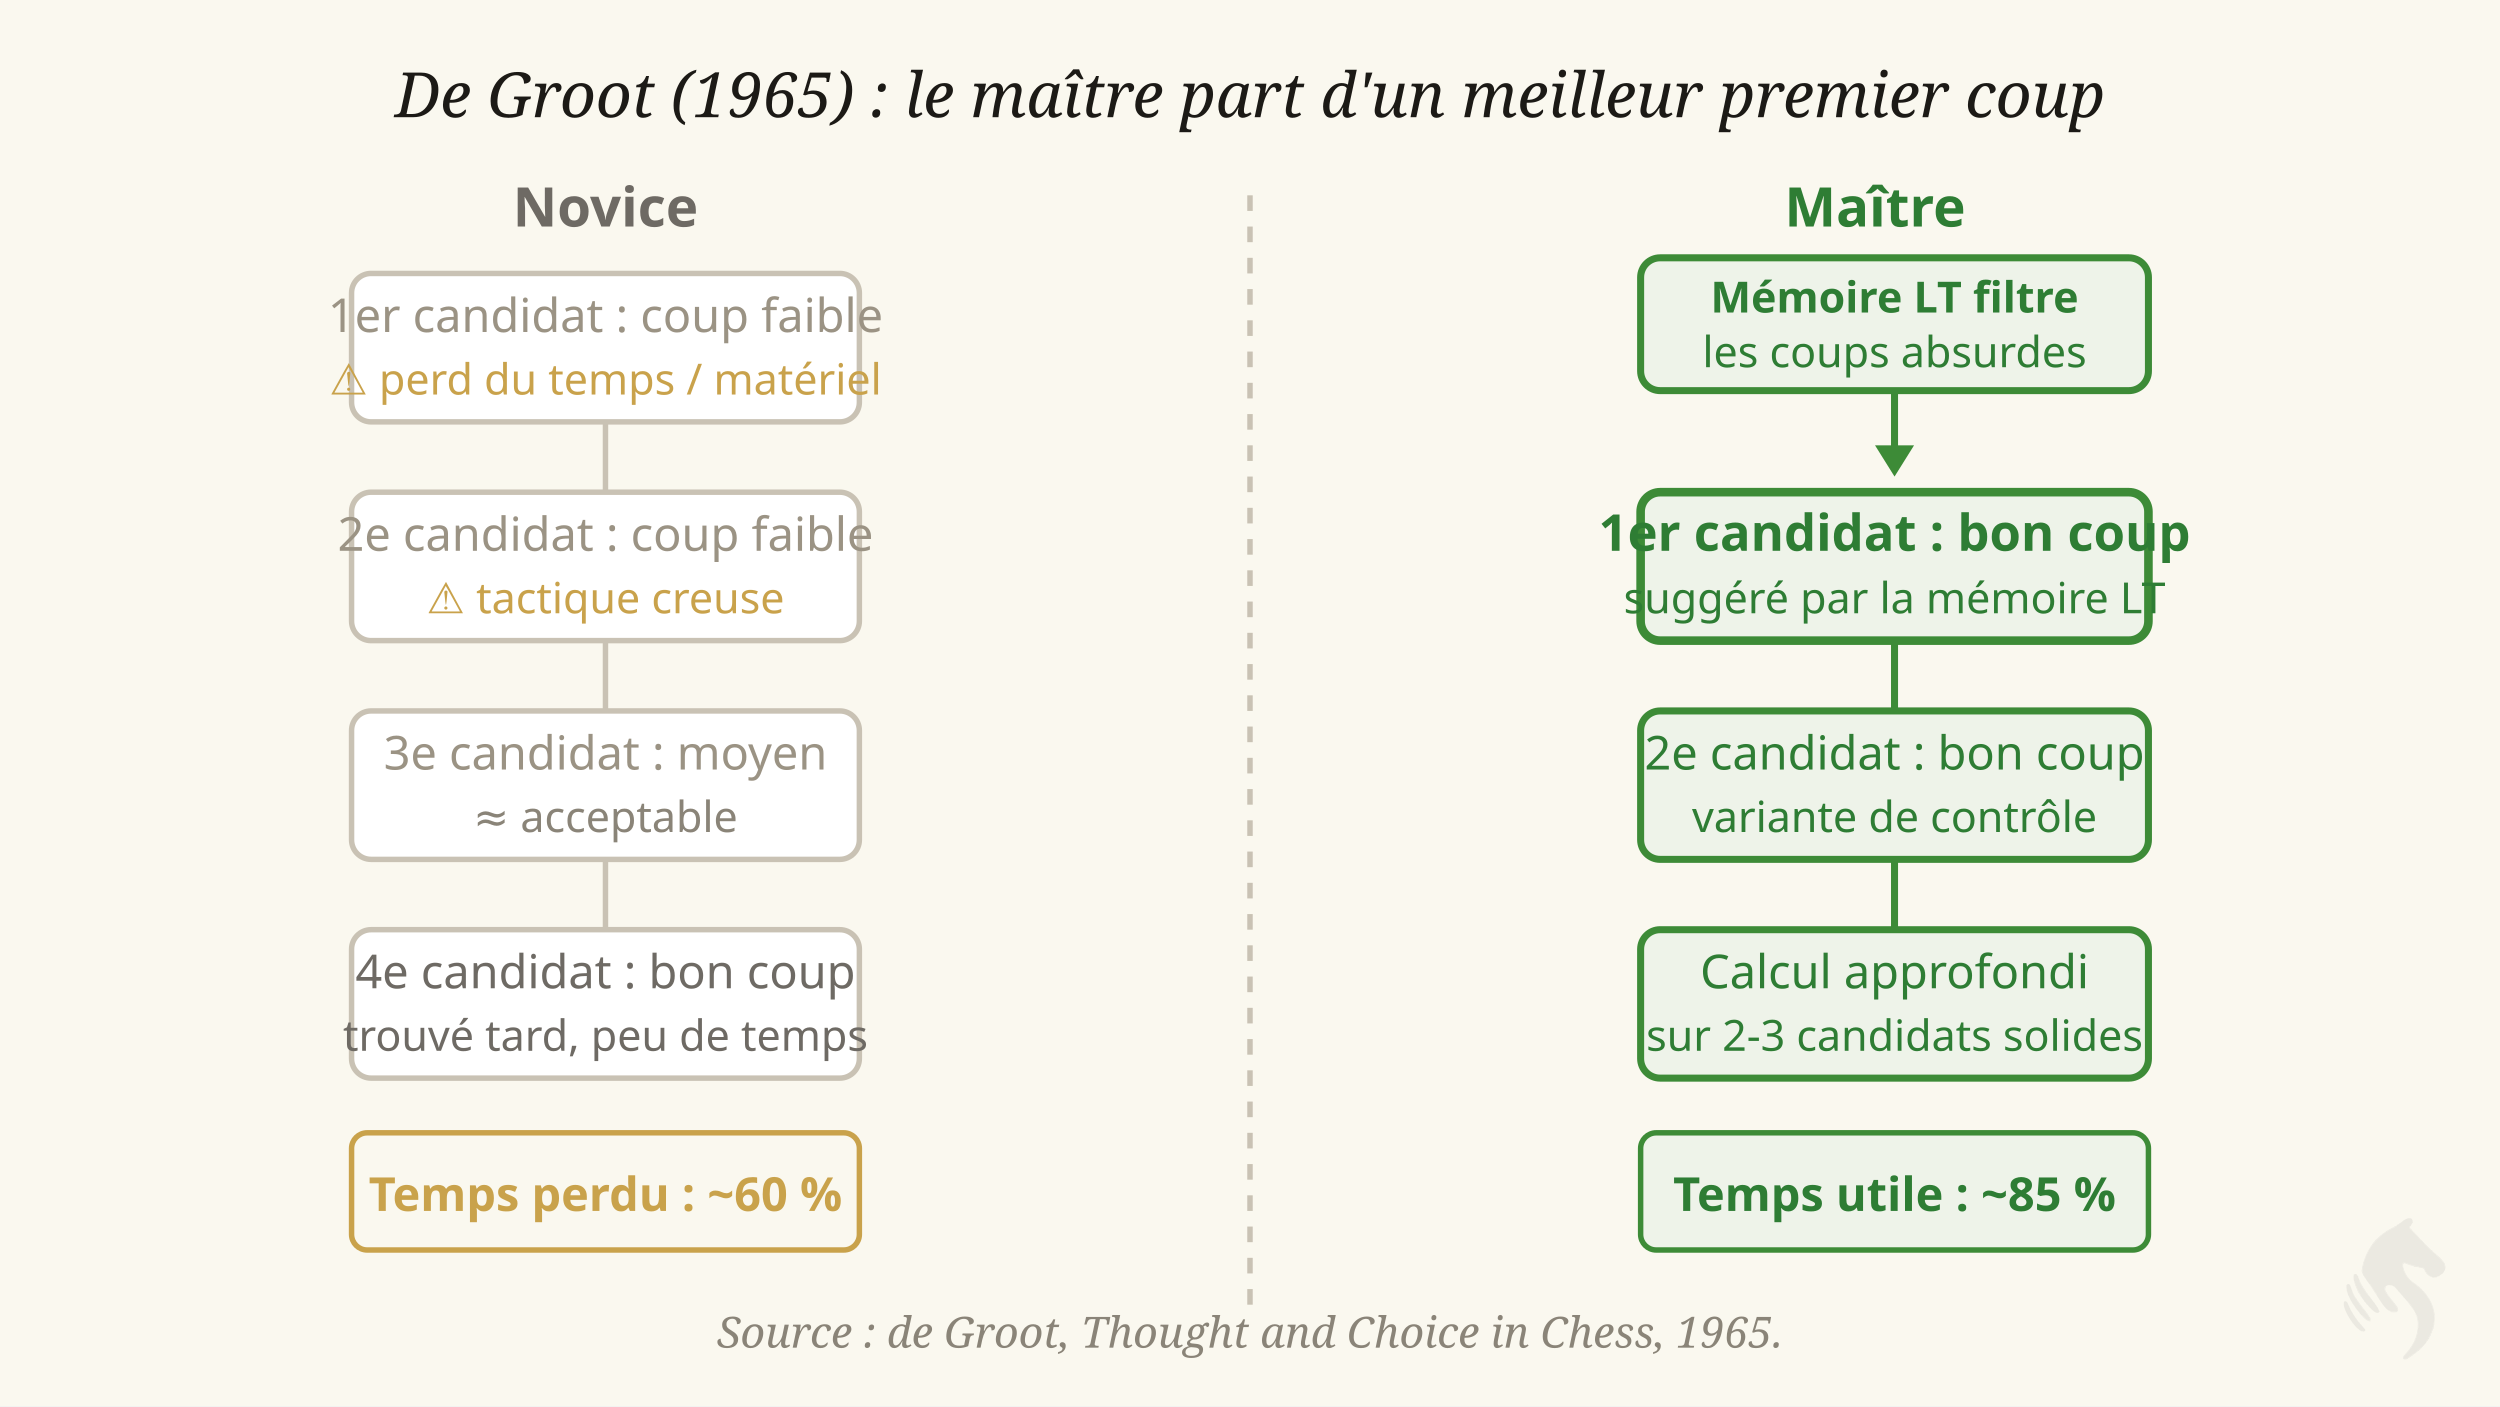
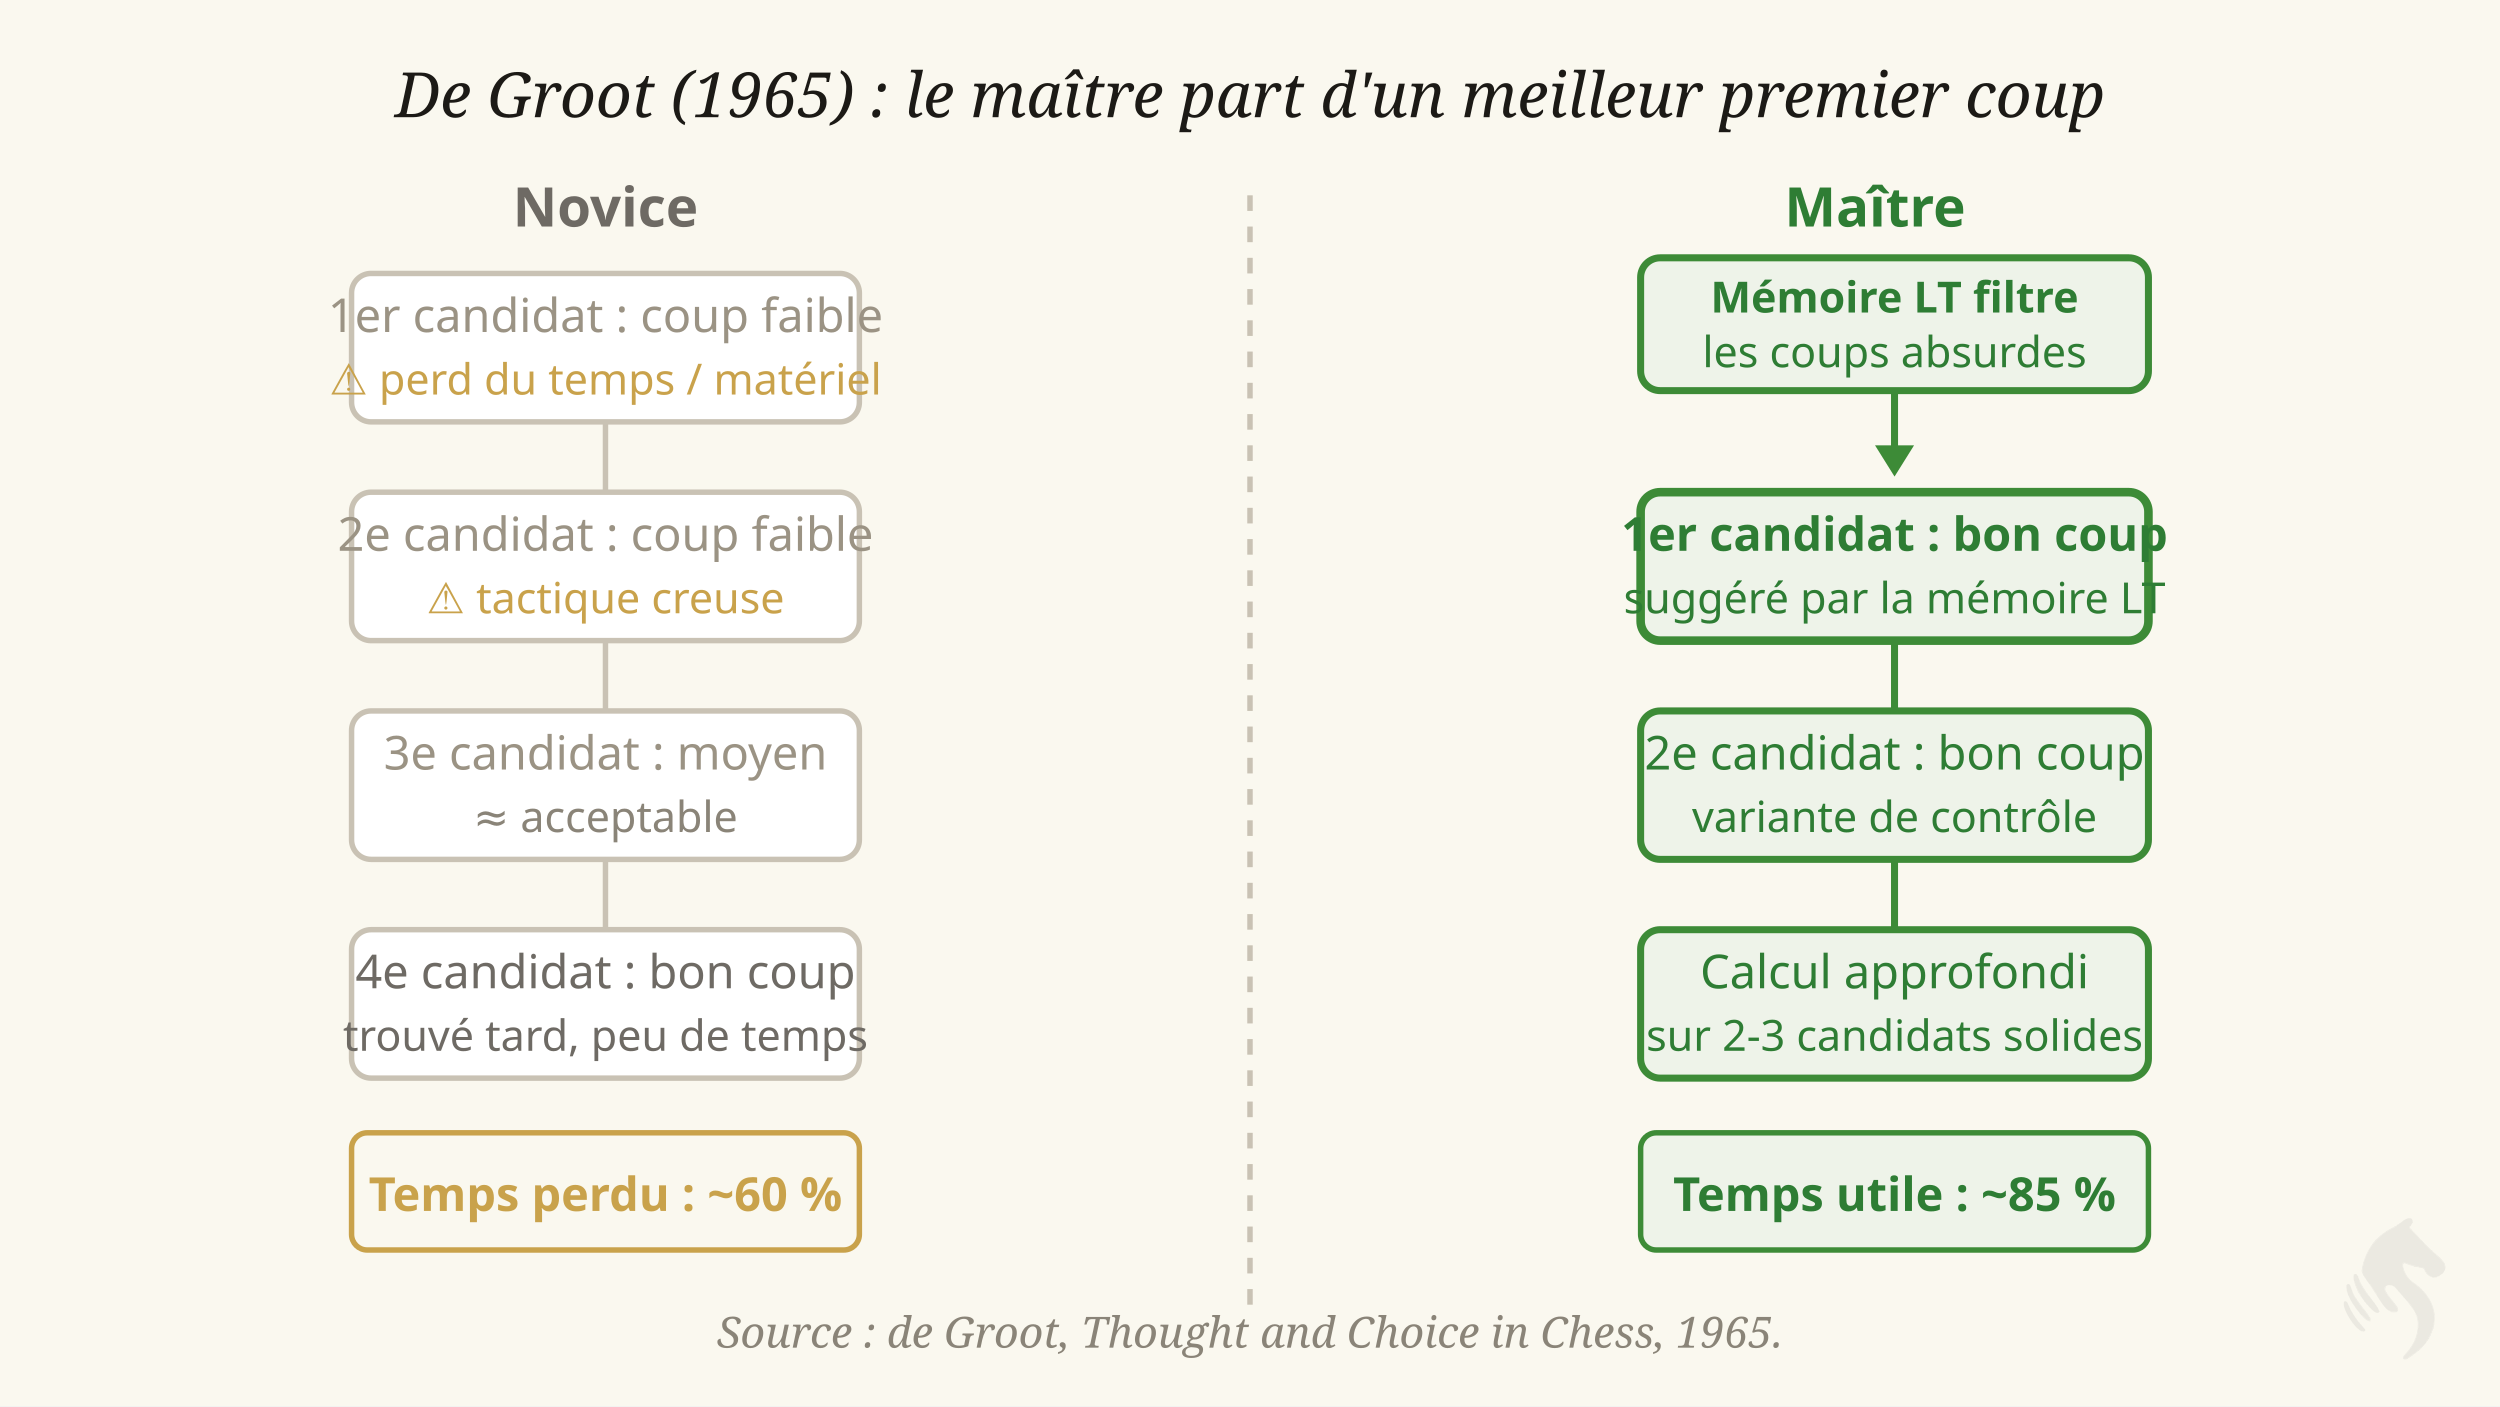
<svg xmlns="http://www.w3.org/2000/svg" width="640" height="360" viewBox="0 0 640 360" role="img" aria-labelledby="tm4">
  <rect width="640" height="360" fill="#faf8ef" />
  <text x="320" y="30" text-anchor="middle" font-family="Georgia, serif" font-size="16" font-style="italic" fill="#1c1a16">De Groot (1965) : le maître part d'un meilleur premier coup</text>
  <text x="155" y="58" text-anchor="middle" font-family="system-ui, sans-serif" font-size="14" font-weight="700" fill="#6e6a64">Novice</text>
  <rect x="90" y="70" width="130" height="38" rx="5" fill="#fff" stroke="#c9c2b4" stroke-width="1.4" />
  <text x="155" y="85" text-anchor="middle" font-family="system-ui, sans-serif" font-size="12" fill="#9b9384">1er candidat : coup faible</text>
  <text x="155" y="101" text-anchor="middle" font-family="system-ui, sans-serif" font-size="11" fill="#c9a24b">⚠ perd du temps / matériel</text>
  <line x1="155" y1="108" x2="155" y2="126" stroke="#c9c2b4" stroke-width="1.4" />
  <rect x="90" y="126" width="130" height="38" rx="5" fill="#fff" stroke="#c9c2b4" stroke-width="1.4" />
  <text x="155" y="141" text-anchor="middle" font-family="system-ui, sans-serif" font-size="12" fill="#9b9384">2e candidat : coup faible</text>
  <text x="155" y="157" text-anchor="middle" font-family="system-ui, sans-serif" font-size="11" fill="#c9a24b">⚠ tactique creuse</text>
  <line x1="155" y1="164" x2="155" y2="182" stroke="#c9c2b4" stroke-width="1.4" />
  <rect x="90" y="182" width="130" height="38" rx="5" fill="#fff" stroke="#c9c2b4" stroke-width="1.4" />
  <text x="155" y="197" text-anchor="middle" font-family="system-ui, sans-serif" font-size="12" fill="#9b9384">3e candidat : moyen</text>
  <text x="155" y="213" text-anchor="middle" font-family="system-ui, sans-serif" font-size="11" fill="#8a8478">≈ acceptable</text>
  <line x1="155" y1="220" x2="155" y2="238" stroke="#c9c2b4" stroke-width="1.4" />
  <rect x="90" y="238" width="130" height="38" rx="5" fill="#fff" stroke="#c9c2b4" stroke-width="1.4" />
  <text x="155" y="253" text-anchor="middle" font-family="system-ui, sans-serif" font-size="12" fill="#6e6a64">4e candidat : bon coup</text>
  <text x="155" y="269" text-anchor="middle" font-family="system-ui, sans-serif" font-size="11" fill="#6e6a64">trouvé tard, peu de temps</text>
  <rect x="90" y="290" width="130" height="30" rx="4" fill="#faf8ef" stroke="#c9a24b" stroke-width="1.4" />
  <text x="155" y="310" text-anchor="middle" font-family="system-ui, sans-serif" font-size="12" font-weight="700" fill="#c9a24b">Temps perdu : ~60 %</text>
  <line x1="320" y1="50" x2="320" y2="335" stroke="#c9c2b4" stroke-width="1.4" stroke-dasharray="4 4" />
  <text x="480" y="58" text-anchor="middle" font-family="system-ui, sans-serif" font-size="14" font-weight="700" fill="#2e7d34">Maître</text>
  <rect x="420" y="66" width="130" height="34" rx="5" fill="#eef3e9" stroke="#3d8b37" stroke-width="1.8" />
  <text x="485" y="80" text-anchor="middle" font-family="system-ui, sans-serif" font-size="11" font-weight="700" fill="#2e7d34">Mémoire LT filtre</text>
  <text x="485" y="94" text-anchor="middle" font-family="system-ui, sans-serif" font-size="11" fill="#2e7d34">les coups absurdes</text>
  <line x1="485" y1="100" x2="485" y2="118" stroke="#3d8b37" stroke-width="1.8" />
  <polygon points="485,122 480,114 490,114" fill="#3d8b37" />
  <rect x="420" y="126" width="130" height="38" rx="5" fill="#eef3e9" stroke="#3d8b37" stroke-width="2.2" />
-   <text x="485" y="141" text-anchor="middle" font-family="system-ui, sans-serif" font-size="13" font-weight="700" fill="#2e7d34">1er candidat : bon coup</text>
+   <text x="485" y="141" text-anchor="middle" font-family="system-ui, sans-serif" font-size="12" font-weight="700" fill="#2e7d34">1er candidat : bon coup</text>
  <text x="485" y="157" text-anchor="middle" font-family="system-ui, sans-serif" font-size="11" fill="#2e7d34">suggéré par la mémoire LT</text>
  <line x1="485" y1="164" x2="485" y2="182" stroke="#3d8b37" stroke-width="1.8" />
  <rect x="420" y="182" width="130" height="38" rx="5" fill="#eef3e9" stroke="#3d8b37" stroke-width="1.8" />
  <text x="485" y="197" text-anchor="middle" font-family="system-ui, sans-serif" font-size="12" fill="#2e7d34">2e candidat : bon coup</text>
  <text x="485" y="213" text-anchor="middle" font-family="system-ui, sans-serif" font-size="11" fill="#2e7d34">variante de contrôle</text>
  <line x1="485" y1="220" x2="485" y2="238" stroke="#3d8b37" stroke-width="1.8" />
  <rect x="420" y="238" width="130" height="38" rx="5" fill="#eef3e9" stroke="#3d8b37" stroke-width="1.8" />
  <text x="485" y="253" text-anchor="middle" font-family="system-ui, sans-serif" font-size="12" fill="#2e7d34">Calcul approfondi</text>
  <text x="485" y="269" text-anchor="middle" font-family="system-ui, sans-serif" font-size="11" fill="#2e7d34">sur 2-3 candidats solides</text>
  <rect x="420" y="290" width="130" height="30" rx="4" fill="#eef3e9" stroke="#3d8b37" stroke-width="1.4" />
  <text x="485" y="310" text-anchor="middle" font-family="system-ui, sans-serif" font-size="12" font-weight="700" fill="#2e7d34">Temps utile : ~85 %</text>
  <text x="320" y="345" text-anchor="middle" font-family="Georgia, serif" font-size="11" font-style="italic" fill="#8a8478">Source : de Groot, Thought and Choice in Chess, 1965.</text>
  <g id="wm" opacity="0.07" transform="translate(600.0,311.9) scale(0.0416)" aria-hidden="true">
    <g fill="#1e1e1e" fill-rule="evenodd">
      <path d="M411.5-.5h-16a76 76 0 0 0-24.5 12q-.62-.7-1.5-1l-2 4a4 4 0 0 1-1.5-1 7 7 0 0 1-2.5 3.5 253 253 0 0 0-17 13q-1.42.93-2.5-.5-5.2 7.95-14.5 9a9.4 9.4 0 0 1-4 6q2.3.02 1.5 2A461 461 0 0 1 278.5 73q-13.2 7.95-26 16.5-1.59-1.38 0-3-2.35.35-4 2 .9.98 2 2-92.12 67.08-125.5 177a1316 1316 0 0 0-10 44 51.2 51.2 0 0 0 4.5 31q.1 3.33-2 1l4.5 11q1-2 2 0l5 10 1-1q6 10.95 13 21a651 651 0 0 1 18.5 25 3.4 3.4 0 0 1 1.5-3q21.52 33 43 66 .3 3.4-2.5 1v2a1542 1542 0 0 1 21 32q1 0 1 1a319 319 0 0 0 25 35 160 160 0 0 0 27 25 3.1 3.1 0 0 1 1-3q23.18 14.62 49 5.5 5-2.83 4-8.5-.15-4.6-1.5-9a618 618 0 0 0-55.5-73.5q3-.91 5 1.5a23.5 23.5 0 0 0-7-9q.63 2.4 2 4.5-.17 2.58-1.5.5a364 364 0 0 1-17.5-26.5 50 50 0 0 1-4.5-22.5q.9-4.71 3-9 .63 1.88 2.5 2a7 7 0 0 1 2-3q9.28-8.1 22-8a86 86 0 0 1 23 4.5 11 11 0 0 1 3 4.5q2.58-1.75 5 .5l21.5 23.5q.74 1.95.5 4 3.56 1 6 4a1094 1094 0 0 0 30 34.5l-1 1q3.7 2.7 7.5 5.5a23 23 0 0 1 2 5l5 3a22 22 0 0 0 5.5 8 11.5 11.5 0 0 0 4 4 3.9 3.9 0 0 0-2-3.5q1.7-1.12 3 .5a705 705 0 0 1 42 57.5q-.65 1.46-2 1.5a169 169 0 0 1 10 19 3.8 3.8 0 0 0-.5 4q1 2 2 0 1.4 2.05 2.5 4-.25-2.55.5-5a185 185 0 0 1 11 83q-1 2-2 0a9 9 0 0 0-1.5-4v9a2.3 2.3 0 0 0 1.5-1q.75 10.55-1 21a337 337 0 0 1-18 56l-2.5 3q-1.2-.69-1-2a36 36 0 0 0-4 7 5.2 5.2 0 0 0 3.5-4 4.3 4.3 0 0 1 0 4 350 350 0 0 1-33 52 1108 1108 0 0 1-30 35q-7.17 20.32 13.5 14.5a34 34 0 0 1 6-3 1496 1496 0 0 1 54-37 942 942 0 0 0 29-27q1.25-1.03 2 .5a11 11 0 0 0-3 4q1.35-1.65 2.5 0a29 29 0 0 1 4.5-6 40 40 0 0 0 9-10.5l6-4-1-1a25 25 0 0 1 8.5-7.5q-1.47-2.67 1-5 .22 4.17 2.5 1.5-1.94-3.13 2-4l-1-1q1.48-3.25 4-5.5a8 8 0 0 0-3-1q37.8-53.63 47.5-119 8.4-83.08-38-152a364 364 0 0 0-28-35q-1.03-1.25.5-2 3.58 2.23 2-1l-4-2a5 5 0 0 1-3-.5 484 484 0 0 0-70-58q-.7-.62-1-1.5 1.05-.43 2-1v-3a6 6 0 0 1-5-2q-.66-.1-1 .5 3.72 2.61 0 3-34.57-32.88-46-79.5.2-2.3 2-3v-4q-1.94 5.58-3.5 0-1-9 0-18 2.16-6.4 8.5-8a78 78 0 0 1 22 7.5 403 403 0 0 0 66 18l9 3q-2.45.75-5 .5-1.59 1.6 0 3a16 16 0 0 1 6.5-1 7.3 7.3 0 0 1 2 3q1.38-2.6 3.5-2-1.1-2.32-4-2.5 15.09-2.3 25.5 8.5 5.35 10.23 10 21 12.95 20.94 36.5 28.5-1.88.63-2 2.5a30 30 0 0 0 12.5 3q4.43-.1 8-2 3.2 3.87 5.5-1 1.2.69 1 2a39 39 0 0 0 4.5-2l1 1q.69-1.87-1.5-2.5a12 12 0 0 0 7-3q1.88-1.1 3 .5 2.22-3.62 6-2a8.7 8.7 0 0 1 3-4 41 41 0 0 1 12-6.5l-2-1 5.5-3.5q.62.7 1.5 1 1.82-1.15 0-2.5 1.42-.93 2.5.5a5.8 5.8 0 0 1 .5-4 39 39 0 0 1 6-4.5q-1.55-2.25.5-4.5 3.25-3.5 5-8 1.38-.64 2.5-1-.8-1.05-2-1.5 1.85-5.82 3-11.5v-10h-1q-.85 6-2.5 12-.16-4.46.5-9a63 63 0 0 0-12.5-31 478 478 0 0 0-45.5-44.5q3.06.72 6 2.5-3.15-3.9-7-7.5l1-1q-1.4-1.05-2 .5 1.77 2.4-.5 4a781 781 0 0 1-67.5-65.5l1-.5a29 29 0 0 0 7 6 93 93 0 0 0-14-15 24.5 24.5 0 0 0-9-9.5l1-1a44 44 0 0 0-7-4.5q1.44 2.2 3.5 4 1 1.5 0 3l-72-76q-5.34-7.85 1.5-14.5 1.98-.8 2 1.5a69 69 0 0 1 6-3.5q-1.95-1.94 0-3.5a31 31 0 0 0 6-12q2.05.24 4-.5a79 79 0 0 0-1.5-17.5 94 94 0 0 0-5-10l-1 1a87 87 0 0 0-5.5-3" />
      <path d="M325.5 44.5q-3.85 1.03-7 3.5a4.2 4.2 0 0 1-4.5-.5q-2.75 2.49-3.5 6-6.97 2.94-14 6-6.75 3.75-13.5 8-.62-.7-1.5-1a37.6 37.6 0 0 1-17 10.5 263 263 0 0 0-12 9.5q-1.59 1.62 0 3 12.8-8.55 26-16.5A461 461 0 0 0 327 46.5q.8-1.98-1.5-2m148 86-21-24a209 209 0 0 1-21-21.5l-8.5-8.5q-4.8-3.3-6-9-9.1-4.3-11.5-13a13 13 0 0 0 3-6q-.02-2.3-2-1.5-6.84 6.65-1.5 14.5l72 76q1-1.5 0-3a20 20 0 0 1-3.5-4m89 86a198 198 0 0 0-17.5-15q.4-2.17-.5-4-3.63-1.2-7-3a26 26 0 0 0-6-6 430 430 0 0 1-27-27.5 2.4 2.4 0 0 0-2-.5 29 29 0 0 1-7-6l-1 .5a781 781 0 0 0 67.5 65.5q2.27-1.6.5-4m-314-128a247 247 0 0 0-42 35.5 14.5 14.5 0 0 1-5 4l1 1a9.3 9.3 0 0 1-6 2.5 76 76 0 0 1-16 20q.3.88 1 1.5a9.4 9.4 0 0 0-5.5 6.5q-1-2-2 0-.93 1.42.5 2.5a25 25 0 0 0-6.5 8.5q-1.6 1.05-3.5 1.5 1.21.45 2 1.5a43 43 0 0 0-7 10 352 352 0 0 0-19.5 37 2.9 2.9 0 0 1-2.5 1 3.3 3.3 0 0 0 2 1.5 47 47 0 0 1-3.5 5.5l-12 34q-.98-1.8-1.5 0 1.4 1.9.5 4a33 33 0 0 1-3.5 5.5q.78.84 1 2a212 212 0 0 0-10 49.5 36 36 0 0 0 7 20q2.1 2.33 2-1a51.2 51.2 0 0 1-4.5-31 1316 1316 0 0 1 10-44q33.38-109.92 125.5-177-1.1-1.02-2-2m376 206q-.5-10.25-5-19.5 1.5-4.37-1.5-.5l-6.5-11q-5.55-3.6-7.5-10l-1 1q-3.75-5.75-9.5-9.5l1-1a850 850 0 0 0-9-7q1.14-2.04-1.5-3.5-1.08 1.43-2.5.5-2.84-1.65-2-4a5 5 0 0 0-3-.5 5 5 0 0 0-.5-3l-1 1a7 7 0 0 0-4.5-3 21 21 0 0 0-6-2.5 478 478 0 0 1 45.5 44.5 63 63 0 0 1 12.5 31q-.66 4.54-.5 9 1.65-6 2.5-12m-259 3v-1q-2.22-5.79 1-11.5l-2-2a67 67 0 0 0 1.5-5.5q.93 7.1 3.5 1-2.43-3.37 2-4a4.3 4.3 0 0 1 2.5 3q.45-1.21 1.5-2 2.3.75 4 2a326 326 0 0 1 28 10.5q11.4 3.22 23 6 1.05 1.6 1.5 3.5 1-4 2 0 1.08-1.43 2.5-.5-1.81 1.35 0 2.5 3.25-.47 7-2 1.85.03 3 1 5.83.22 11 2h5q2.55.25 5-.5l-9-3a403 403 0 0 1-66-18 78 78 0 0 0-22-7.5q-6.34 1.6-8.5 8-1 9 0 18 1.56 5.58 3.5 0m109 6a4.7 4.7 0 0 1 4 3q3.6-3.98 6 1l1-2 4 2a65 65 0 0 1 7.5 10q1.1 3.55 2.5 7-1.77 2.95 2 4 13.35 23.91 39 33 .12-1.87 2-2.5-23.55-7.56-36.5-28.5a305 305 0 0 0-10-21q-10.41-10.8-25.5-8.5 2.9.18 4 2.5m-410 86a9 9 0 0 0 1.5-4 310 310 0 0 0 37.5 86q-1.1 1.02-2 2a40 40 0 0 0 8.5 12 139 139 0 0 0 15 21q2.31 2.97 1.5 6 5.9 1.14 7.5 7 5.7 2.47 5 8 3.8 1.06 6.5 4 20.24 25.5 46 45.5a39 39 0 0 0 20 5 46 46 0 0 1 9-7.5 818 818 0 0 1-10-21.5q1.43-1.08.5-2.5a27 27 0 0 1-3.5-2 185 185 0 0 0-16-23.5q1.43-1.08.5-2.5a13.3 13.3 0 0 1-5.5-5 617 617 0 0 0-22.5-29v-4l-1 1a13 13 0 0 1-4.5-6 11.5 11.5 0 0 1-4-4q-.03 2.3-2 1.5A471 471 0 0 1 97 390.5q-1.8-3.04-.5-6 1.02.54 2 1a9 9 0 0 0-2-4.5q3.83-2.28-1-2.5a597 597 0 0 1-7-18.5l2-1a3.3 3.3 0 0 1-2-3.5 3.1 3.1 0 0 1-3-1q-7.35-19.46-24-8 1.03 2.34-.5 5a97 97 0 0 0 3.5 38" />
      <path d="M365.5 301.5q-1.8.7-2 3 11.43 46.62 46 79.5 3.72-.39 0-3 .34-.6 1-.5-2.4-2.22-5-4.5l2-2q-2.45-.75-5-.5a8.4 8.4 0 0 0-.5-4q-1.72 1.44-3-1a28 28 0 0 1-3.5-6q-.5 2-1 0a143 143 0 0 1-18-31q-6.22-11.64-9-27a7 7 0 0 0-2-3m-211 174a45 45 0 0 1-9.5-15q-1 2-2 0a41 41 0 0 0-6-9l-1-5-1 1a989 989 0 0 1-17.5-25.5q.7-.62 1-1.5a7.7 7.7 0 0 1-5-6 163 163 0 0 1-15-29q-.98-.46-2-1-1.3 2.96.5 6a471 471 0 0 0 55.5 86.5q1.97.8 2-1.5m-90-86q-2.05 2.77 1.5 4 3.6 16.25 9.5 30.5-2.48 3.62 2 3.5 3.65 9.3 8 18.5l-1 1a11.4 11.4 0 0 1 6 8q-.7.62-1 1.5a10.5 10.5 0 0 1 3.5 5l1-1a62 62 0 0 0 7.5 13q.9-.98 2-2a310 310 0 0 1-37.5-86 9 9 0 0 1-1.5 4m48 210a3.9 3.9 0 0 0-2-3.5q1.7-1.12 3 .5a127 127 0 0 0 39 32q11.3 4.6 8.5-7a147 147 0 0 0-17-32 1467 1467 0 0 0-40-51 554 554 0 0 1-48.5-75l1-1q.84 5.22 6 5a51.6 51.6 0 0 1-11.5-27l-1 2a159 159 0 0 0-11-31 14.3 14.3 0 0 0-10.5-8q-3.2.01-6 1.5-2.85 3.45-6 6.5-.87 16.85 3 33.5a3.6 3.6 0 0 1-2 2q1.38.56 2.5 1.5 3.15 9.81 6.5 19.5-1.21.45-2 1.5a29 29 0 0 0 5.5 7A256 256 0 0 0 55.5 525l-2 1a6.4 6.4 0 0 0 4 1.5 332 332 0 0 0 38.5 53l3.5 5.5-1 1q1.9 1.67 3.5.5a36 36 0 0 0 10.5 12m303-214q-.95.57-2 1 .3.88 1 1.5a484 484 0 0 1 70 58q1.42.72 3 .5a43 43 0 0 0-10-12.5l1-1q-2.66 1.47-5-1a36 36 0 0 0-10-10q1.81-1.35 0-2.5a8 8 0 0 1-3.5 0q-4.57-5.7-10-8a13 13 0 0 0-6.5-5.5 11.5 11.5 0 0 1-3.5-4.5q-.62.7-1.5 1a17.7 17.7 0 0 0-8-5.5q-2.84-1.65-2-4-7.47-2.25-13-7.5m-254 24a526 526 0 0 1 23.5 37 55 55 0 0 1 9 15l1-1a65 65 0 0 0 8.5 13q2.8 2.4 2.5-1-21.48-33-43-66a3.4 3.4 0 0 0-1.5 3m111 63q.16-.93 1-1.5a7 7 0 0 1-3.5-2.5 17.5 17.5 0 0 0-5.5-8q3.7-4.18-2.5-5a41 41 0 0 1-7.5-18.5l2-3a7.2 7.2 0 0 1-2-4.5 3.1 3.1 0 0 0 3-1 37 37 0 0 0-1-7q-1.87-.12-2.5-2a36 36 0 0 0-3 9 50 50 0 0 0 4.5 22.5 364 364 0 0 0 17.5 26.5q1.33 2.08 1.5-.5-1.37-2.1-2-4.5m-272 45v19q2.55 12.15 7 24 15.37 37.49 37 68a54 54 0 0 0 9 12.5q-1.58 2.58 2 3l-1 1 5.5 4.5a82 82 0 0 0 9 12q6.5 6.26 12.5 13 9.5 6.75 17.5 15l1-1q4.56 3.52 9 7l1-2a89 89 0 0 0 13.5 3.5q13.85-4.6 6.5-17.5-1.73 1.44-3-1a307 307 0 0 1-13.5-16 16 16 0 0 0-6-5.5q1.43-1.08.5-2.5a27.2 27.2 0 0 1-12.5-15 3.1 3.1 0 0 1-3-1q-7.5-10.25-15.5-20-.93-1.42.5-2.5a16 16 0 0 1-6-5.5 880 880 0 0 1-19-29.5q.7-.62 1-1.5a8 8 0 0 1-4-4 94 94 0 0 1-12.5-26l-1 1q-3.8-4.62-1.5-10a3.1 3.1 0 0 1-3-1 198 198 0 0 1-7-15.5l1-1a55 55 0 0 1-9-11q-2.85-1.46-6-2l3-1a22 22 0 0 0-9 2 11.4 11.4 0 0 0-4 6.5m277 51a48 48 0 0 0 12 5q-.57 3.66 2 2a5.3 5.3 0 0 1 3.5 3l1-2a45 45 0 0 0 26 0q.45 1.21 1.5 2 1.27-3.4 4-2 1.81-1.15 0-2.5l3-1.5a21 21 0 0 0 3.5-4q1.4-8.23-1.5-16 .3-.88 1-1.5-5.22-1.95-4-7a193 193 0 0 1-18-23.5 16 16 0 0 0-3.5-3q-4.05-7.43-9-12a284 284 0 0 0-14-17q-.75-1.58.5-3a19 19 0 0 1-6-4 4.35 4.35 0 0 0-5-1.5 618 618 0 0 1 55.5 73.5q1.35 4.4 1.5 9 1 5.67-4 8.5-25.82 9.12-49-5.5a3.1 3.1 0 0 0-1 3m115-56a264 264 0 0 1 16 22q-1.7 3.04 1.5 1a494 494 0 0 1 16.5 23l7 10q1.35-.04 2-1.5a705 705 0 0 0-42-57.5q-1.3-1.62-3-.5a3.9 3.9 0 0 1 2 3.5" />
      <path d="M112.5 599.5q7 9.5 16 17 2 0 2 2 6.9 3.77 11 8.5l13 5.5a5.7 5.7 0 0 0 6 0q2.07 3.94 4 0-3.37-1.23-.5-3 .22-6.86.5-13.5l-3-3.5 3-2.5q-4.58-.9-7.5-4.5a79 79 0 0 0-10.5-16.5q2.67 1.47 5-1a12 12 0 0 1-8.5-3.5 92 92 0 0 0-17.5-23.5l2-1-6.5-4.5a2294 2294 0 0 1-34.5-47q-1 0-1-1-5.27-4.75-4-11.5-2.25-3.25-3.5.5A227 227 0 0 1 61.5 469q.84-.57 1-1.5-5.16.22-6-5l-1 1a554 554 0 0 0 48.5 75 1467 1467 0 0 1 40 51q10.5 14.98 17 32 2.8 11.6-8.5 7a127 127 0 0 1-39-32q-1.3-1.62-3-.5a3.9 3.9 0 0 1 2 3.5m335-4a3349 3349 0 0 1 7.5 35q2.3 19.53.5 39a9 9 0 0 1 1.5 4q1 2 2 0a185 185 0 0 0-11-83q-.75 2.45-.5 5m44-147q1.58 3.23-2 1-1.53.75-.5 2a364 364 0 0 1 28 35q46.4 68.92 38 152-9.7 65.37-47.5 119 1.46.15 3 1a12 12 0 0 0 3.5-6q1.58 1.52 3.5.5-1.16-8.12 7-11-1.6-1.75 1-2.5-.12-8.5 6-14-.81-.1-1-1a3.1 3.1 0 0 1 3-1 5.4 5.4 0 0 1 3-5.5q-1.2-.45-2-1.5a67 67 0 0 0 4.5-10l1 2a9 9 0 0 1 2.5-5l-1-2a6.3 6.3 0 0 1 4-.5 6.5 6.5 0 0 0-3-3 225 225 0 0 1 11-24.5q-.53-1.8-1.5 0-.3-4.51 1-9l1 1a67 67 0 0 0 1.5-13q7.4-.7 1-5a232 232 0 0 0 2-53l.5-5q.57.84 1.5 1a8 8 0 0 0-2.5-5q-6.56-49.08-31.5-89 2.03-1.77-.5-3l-1 1a696 696 0 0 1-17.5-26q-2.18-1.53-1-3.5-3.93-.91-5-4.5-1.26-.5-1-2a69 69 0 0 0-6.5-5q-.69-1.87 1.5-2.5a14 14 0 0 0-4-2.5m-36 230a273 273 0 0 1-13.5 57q-1.4.82-2.5 2 2.69 6.4-4 8.5l2 1a30 30 0 0 0-3 8.5q-.2 1.31 1 2l2.5-3a337 337 0 0 0 18-56 89 89 0 0 0 1-21q-.57.84-1.5 1m-25 84a185 185 0 0 1-24 38l-2.5 6a25 25 0 0 0-6.5 7q-13.95 16.7-28.5 33-1.16 4.05-3.5 7.5-1.35 4.25-1 8a16 16 0 0 1 6 5.5h14a20 20 0 0 1 10-3.5q1.71-1.12 0-2.5a81 81 0 0 0 18.5-12q.62.7 1.5 1a71 71 0 0 1 2-4q1-2 2 0 1.7-4.54 4.5-1a38 38 0 0 1 4.5-6.5 189 189 0 0 0 30.5-23.5q4.55 3.9 4-3a4.6 4.6 0 0 1 4.5-2v-3a5 5 0 0 0 3-.5 41 41 0 0 1 3-5.5 11 11 0 0 1 3-4q-.75-1.53-2-.5a942 942 0 0 1-29 27 1496 1496 0 0 0-54 37 34 34 0 0 0-6 3q-20.67 5.82-13.5-14.5a1108 1108 0 0 0 30-35 350 350 0 0 0 33-52 4.3 4.3 0 0 0 0-4 5.2 5.2 0 0 1-3.5 4" />
    </g>
  </g>
</svg>
